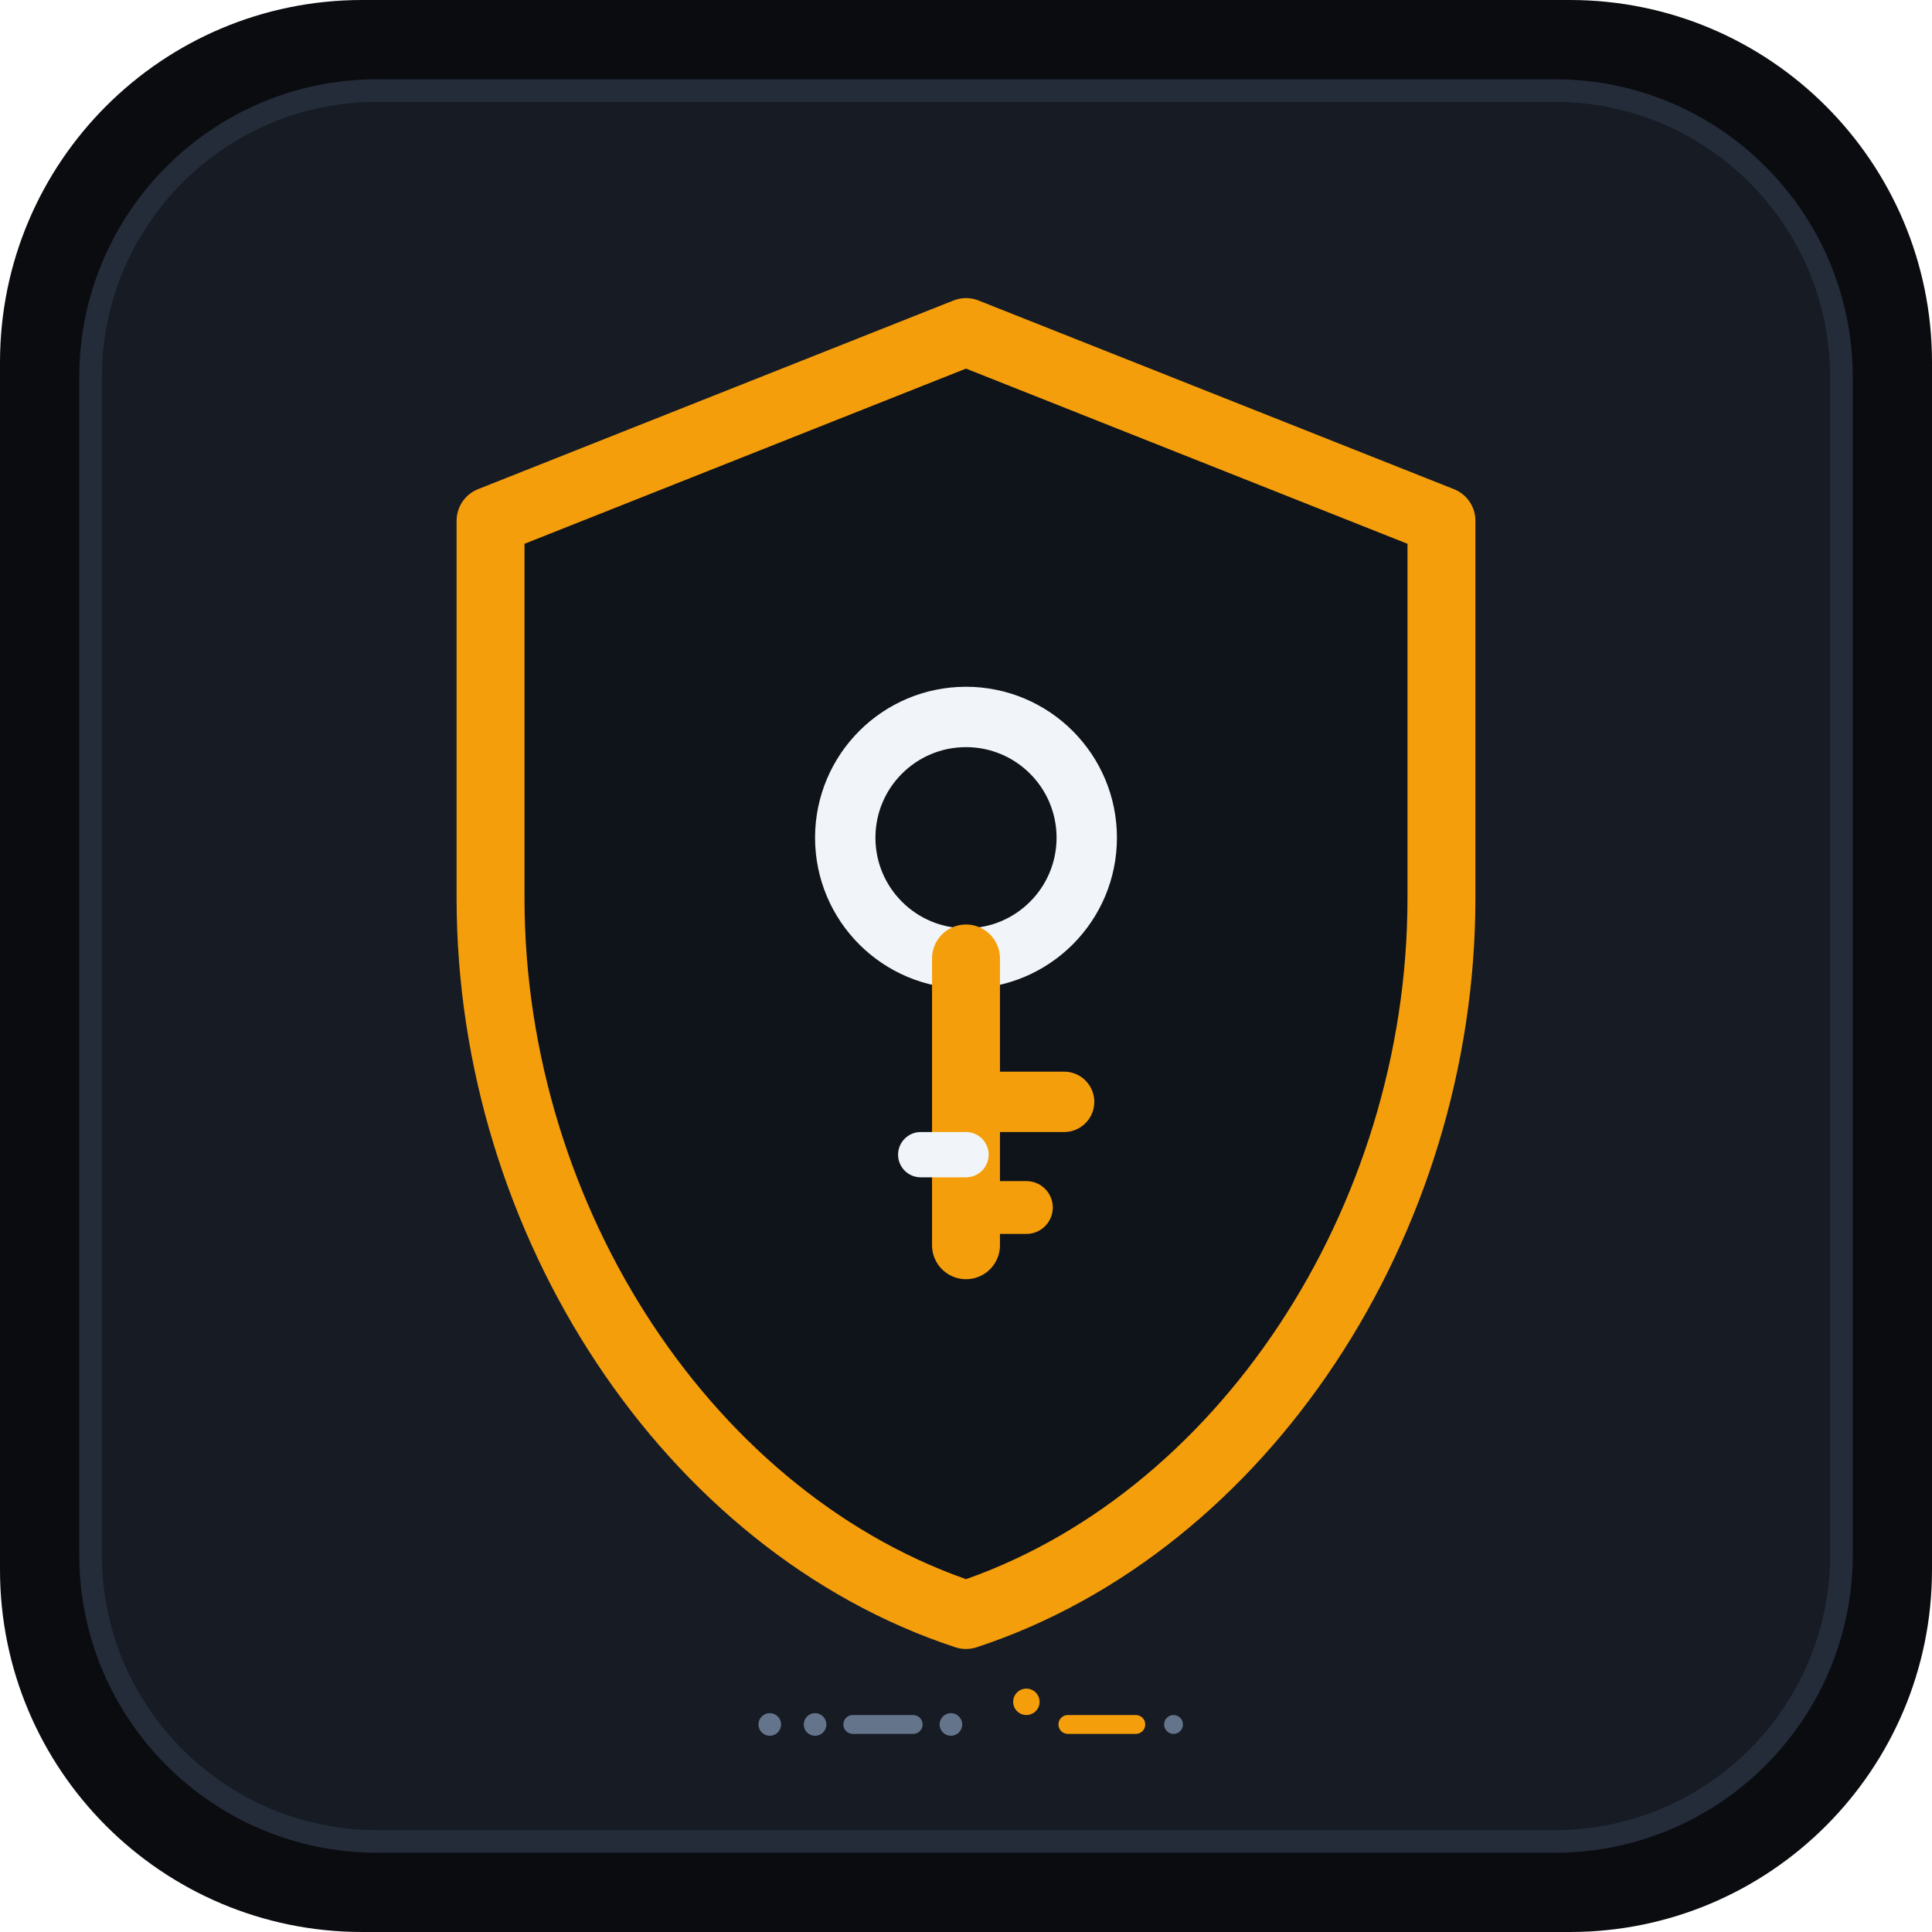
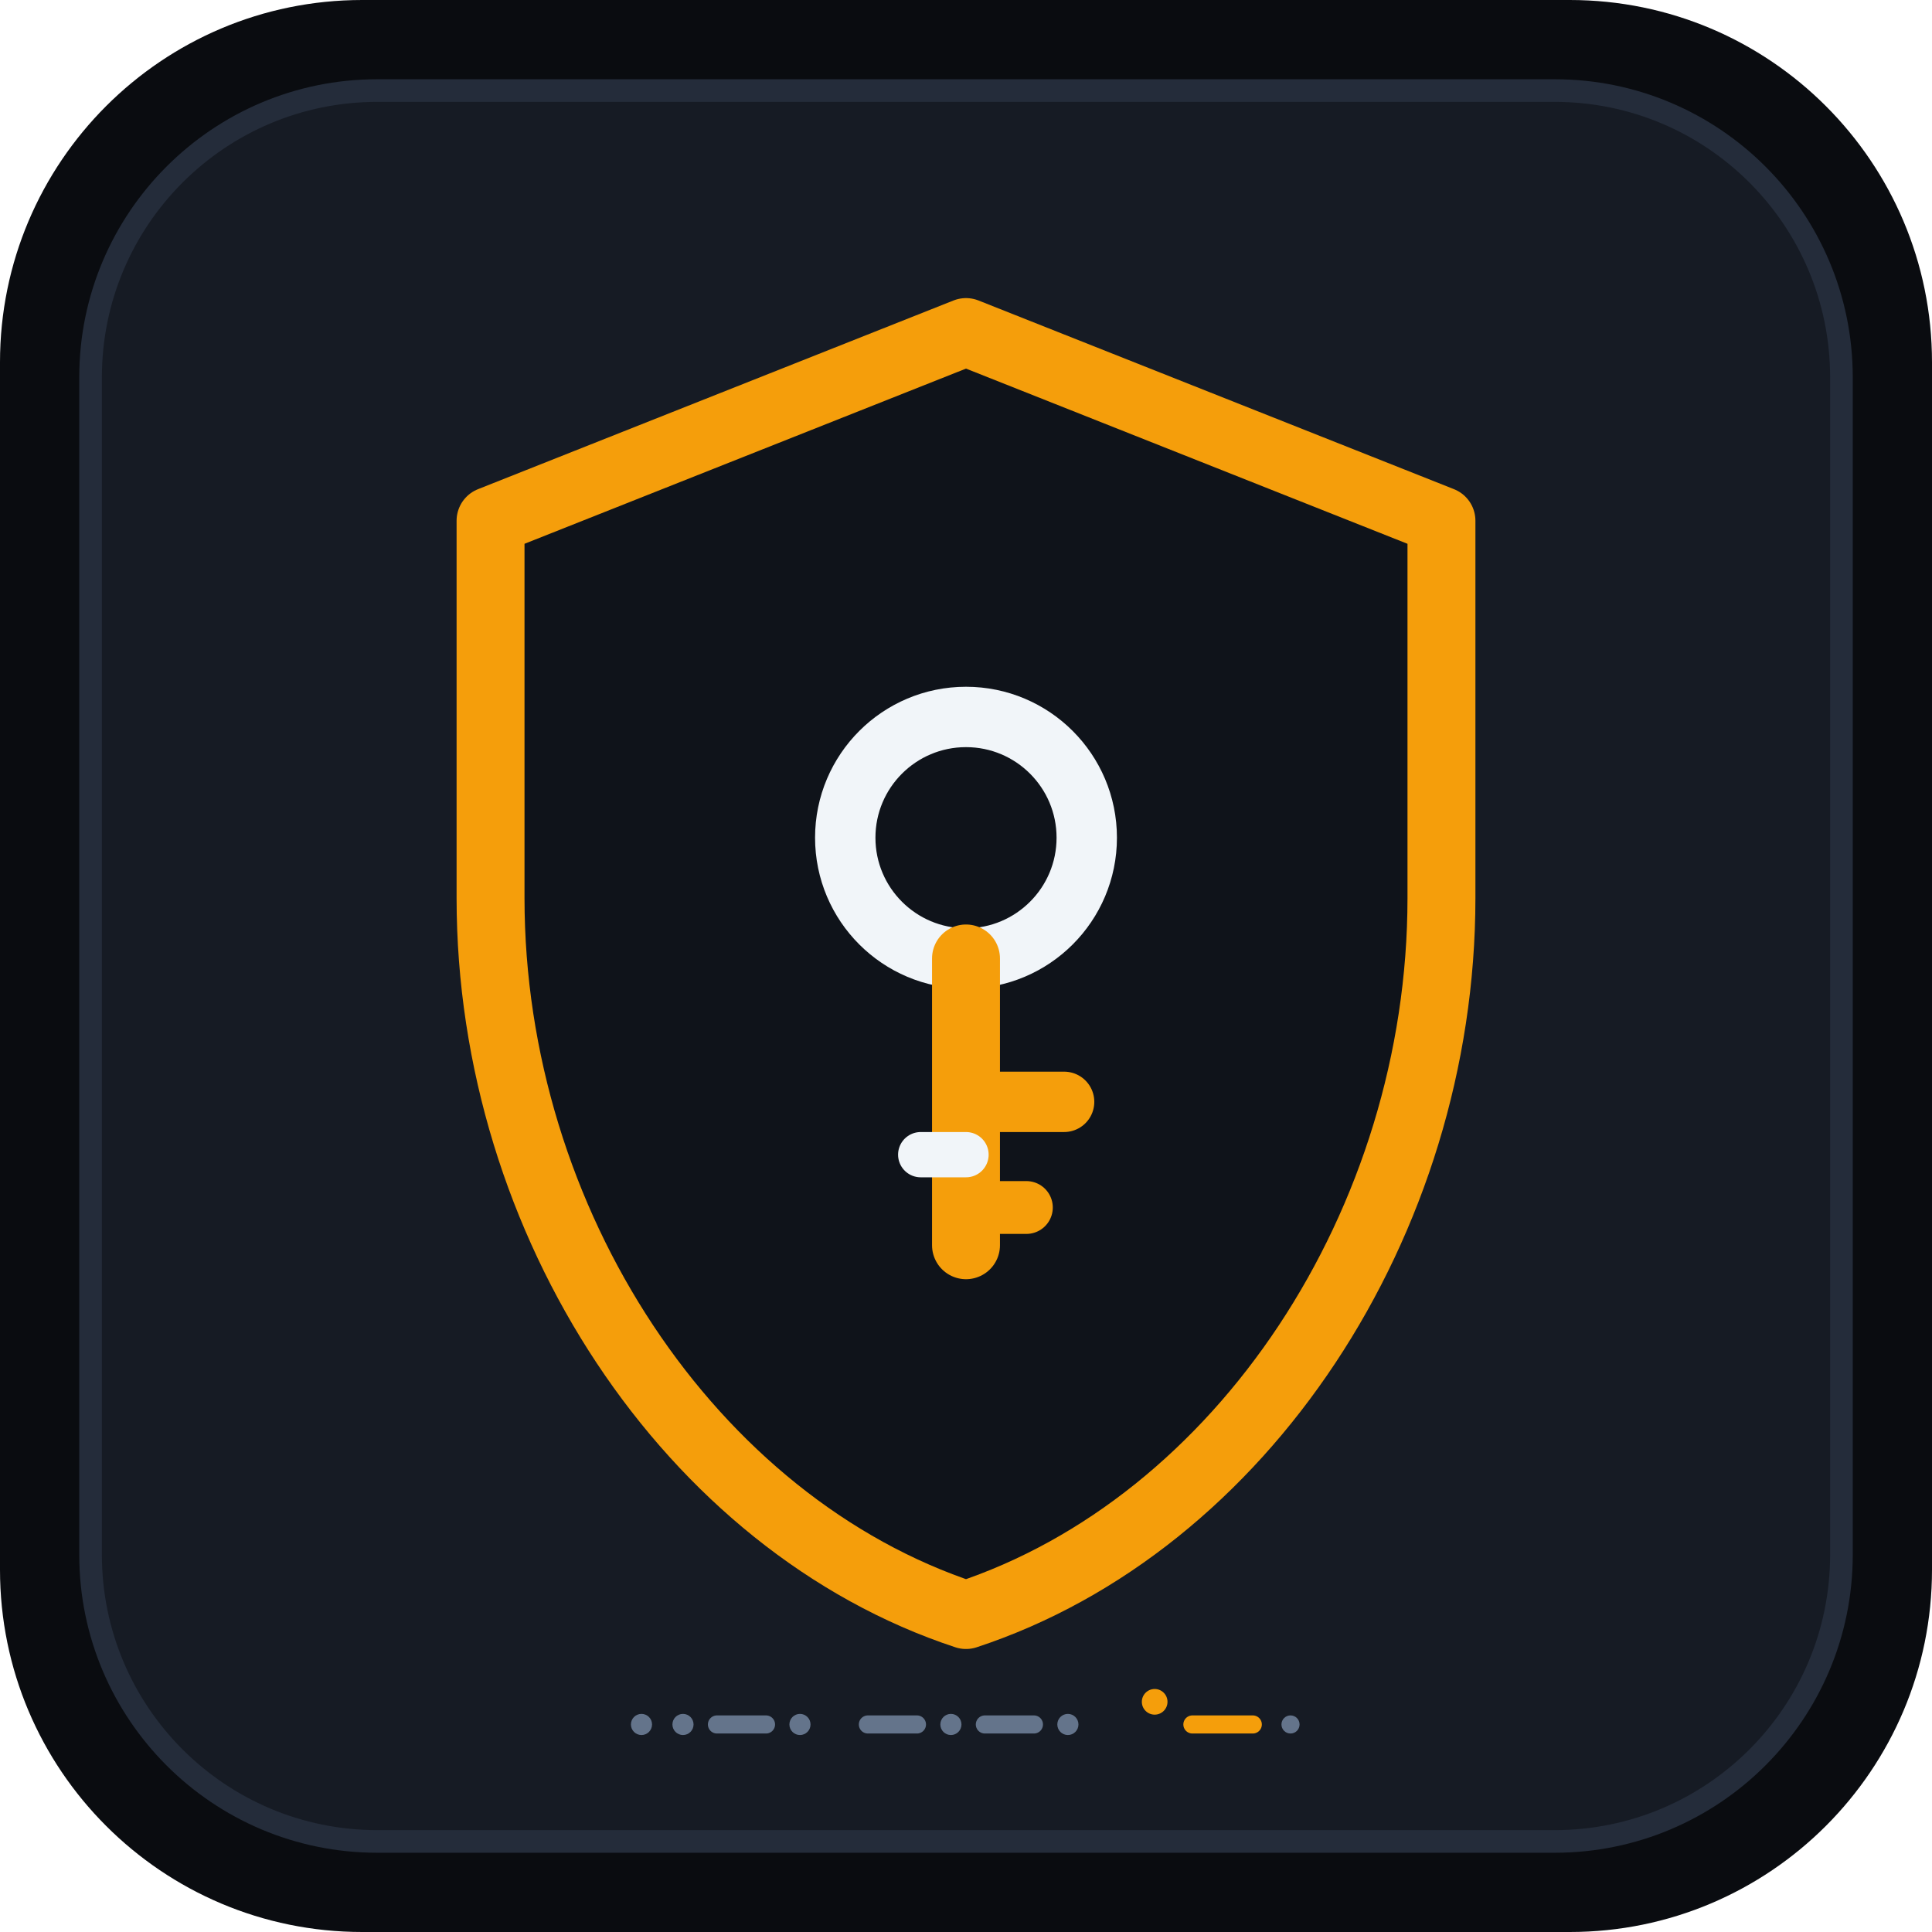
<svg xmlns="http://www.w3.org/2000/svg" viewBox="0 0 512 512" width="512" height="512">
  <rect width="512" height="512" rx="96" fill="#0A0C10" />
  <rect x="24" y="24" width="464" height="464" rx="76" fill="#161B24" stroke="#242C3A" stroke-width="6" />
  <path d="M256 88L130 138v100c0 86 53 166 126 190 73-24 126-104 126-190V138L256 88z" fill="#0F131A" stroke="#F59E0B" stroke-width="18" stroke-linejoin="round" />
  <circle cx="256" cy="222" r="32" fill="none" stroke="#F1F5F9" stroke-width="16" />
  <path d="M256 254v76" stroke="#F59E0B" stroke-width="18" stroke-linecap="round" />
  <path d="M256 292h26" stroke="#F59E0B" stroke-width="16" stroke-linecap="round" />
  <path d="M256 320h16" stroke="#F59E0B" stroke-width="14" stroke-linecap="round" />
  <path d="M256 306h-12" stroke="#F1F5F9" stroke-width="12" stroke-linecap="round" />
-   <g id="craft-fa-agy" data-craft="FA-AGY-01" aria-hidden="true">
-     <circle cx="204" cy="457" r="3" fill="#64748B" />
-     <circle cx="216" cy="457" r="3" fill="#64748B" />
-     <path d="M226 457h16" stroke="#64748B" stroke-width="5" stroke-linecap="round" />
-     <circle cx="252" cy="457" r="3" fill="#64748B" />
-     <circle cx="272" cy="451" r="3.5" fill="#F59E0B" />
-     <path d="M283 457h18" stroke="#F59E0B" stroke-width="5" stroke-linecap="round" />
-     <circle cx="311" cy="457" r="2.5" fill="#64748B" />
+   <g id="craft-fc-agy" data-craft="FC-AGY-01" aria-hidden="true">
+     <circle cx="170" cy="457" r="2.8" fill="#64748B" />
+     <circle cx="181" cy="457" r="2.8" fill="#64748B" />
+     <path d="M190 457h13" stroke="#64748B" stroke-width="4.8" stroke-linecap="round" />
+     <circle cx="212" cy="457" r="2.8" fill="#64748B" />
+     <path d="M230 457h13" stroke="#64748B" stroke-width="4.8" stroke-linecap="round" />
+     <circle cx="252" cy="457" r="2.8" fill="#64748B" />
+     <path d="M261 457h13" stroke="#64748B" stroke-width="4.8" stroke-linecap="round" />
+     <circle cx="283" cy="457" r="2.8" fill="#64748B" />
+     <circle cx="306" cy="451" r="3.4" fill="#F59E0B" />
+     <path d="M316 457h16" stroke="#F59E0B" stroke-width="4.8" stroke-linecap="round" />
+     <circle cx="342" cy="457" r="2.4" fill="#64748B" />
  </g>
</svg>
